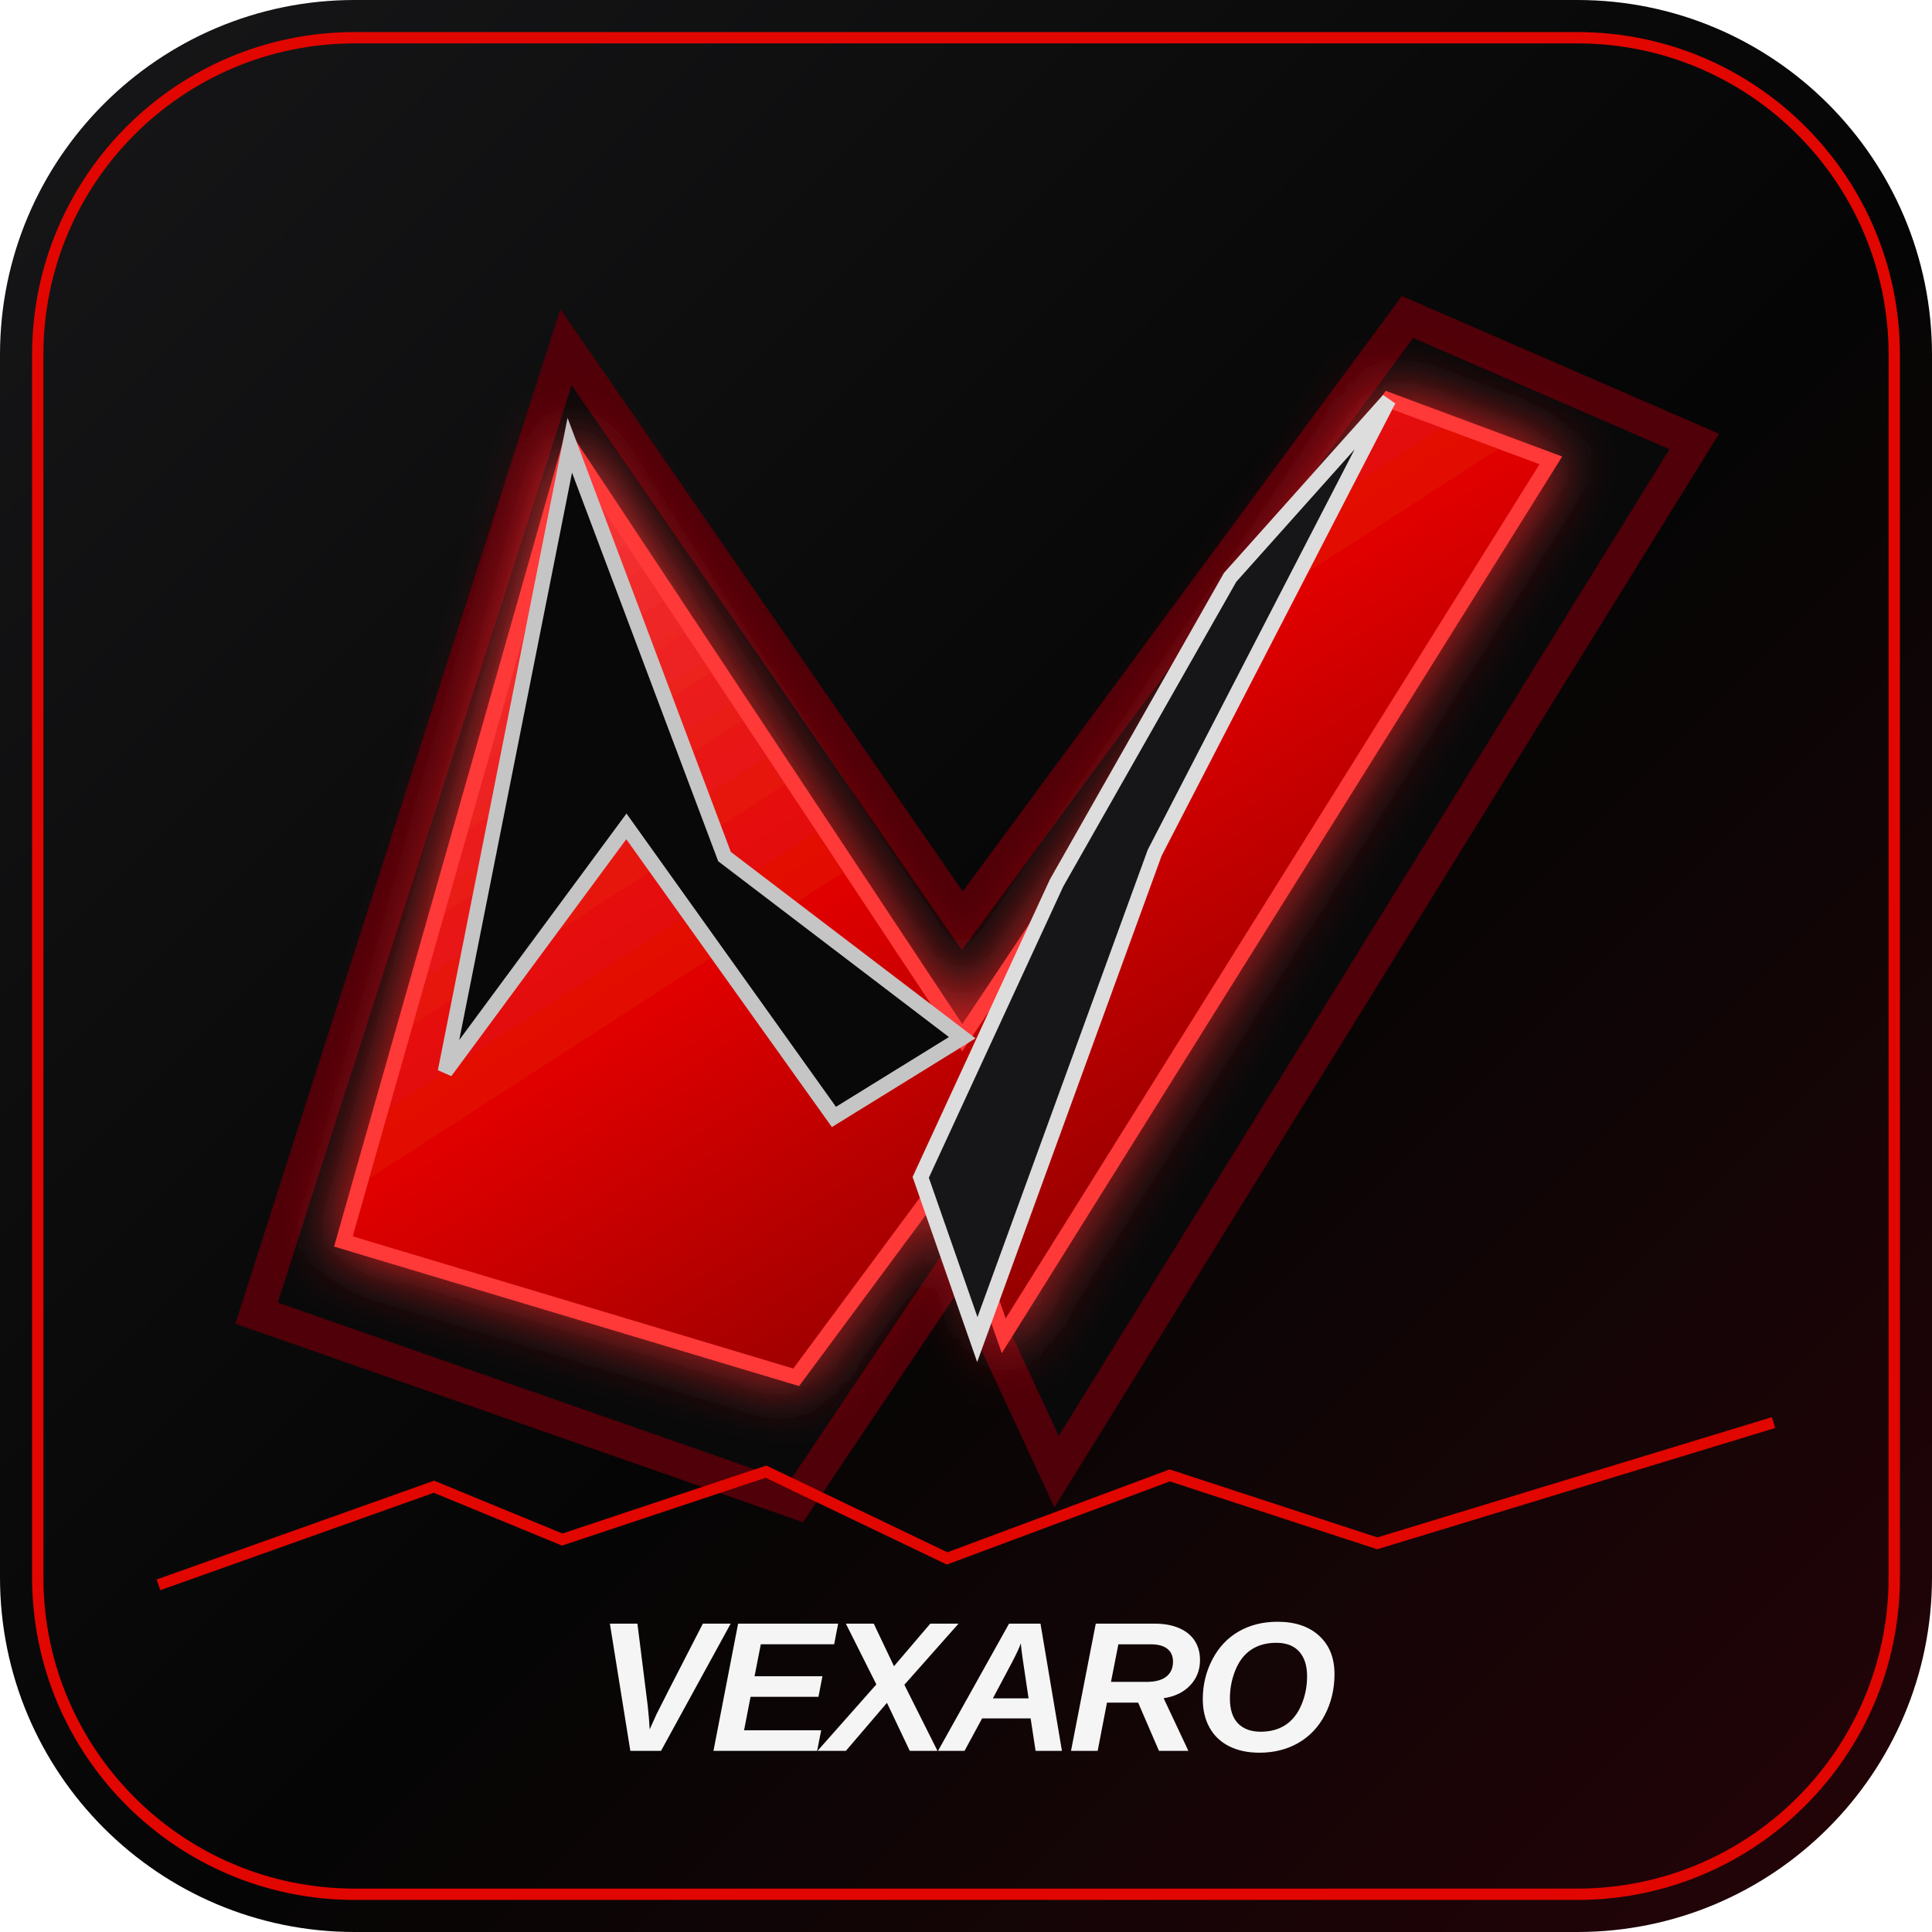
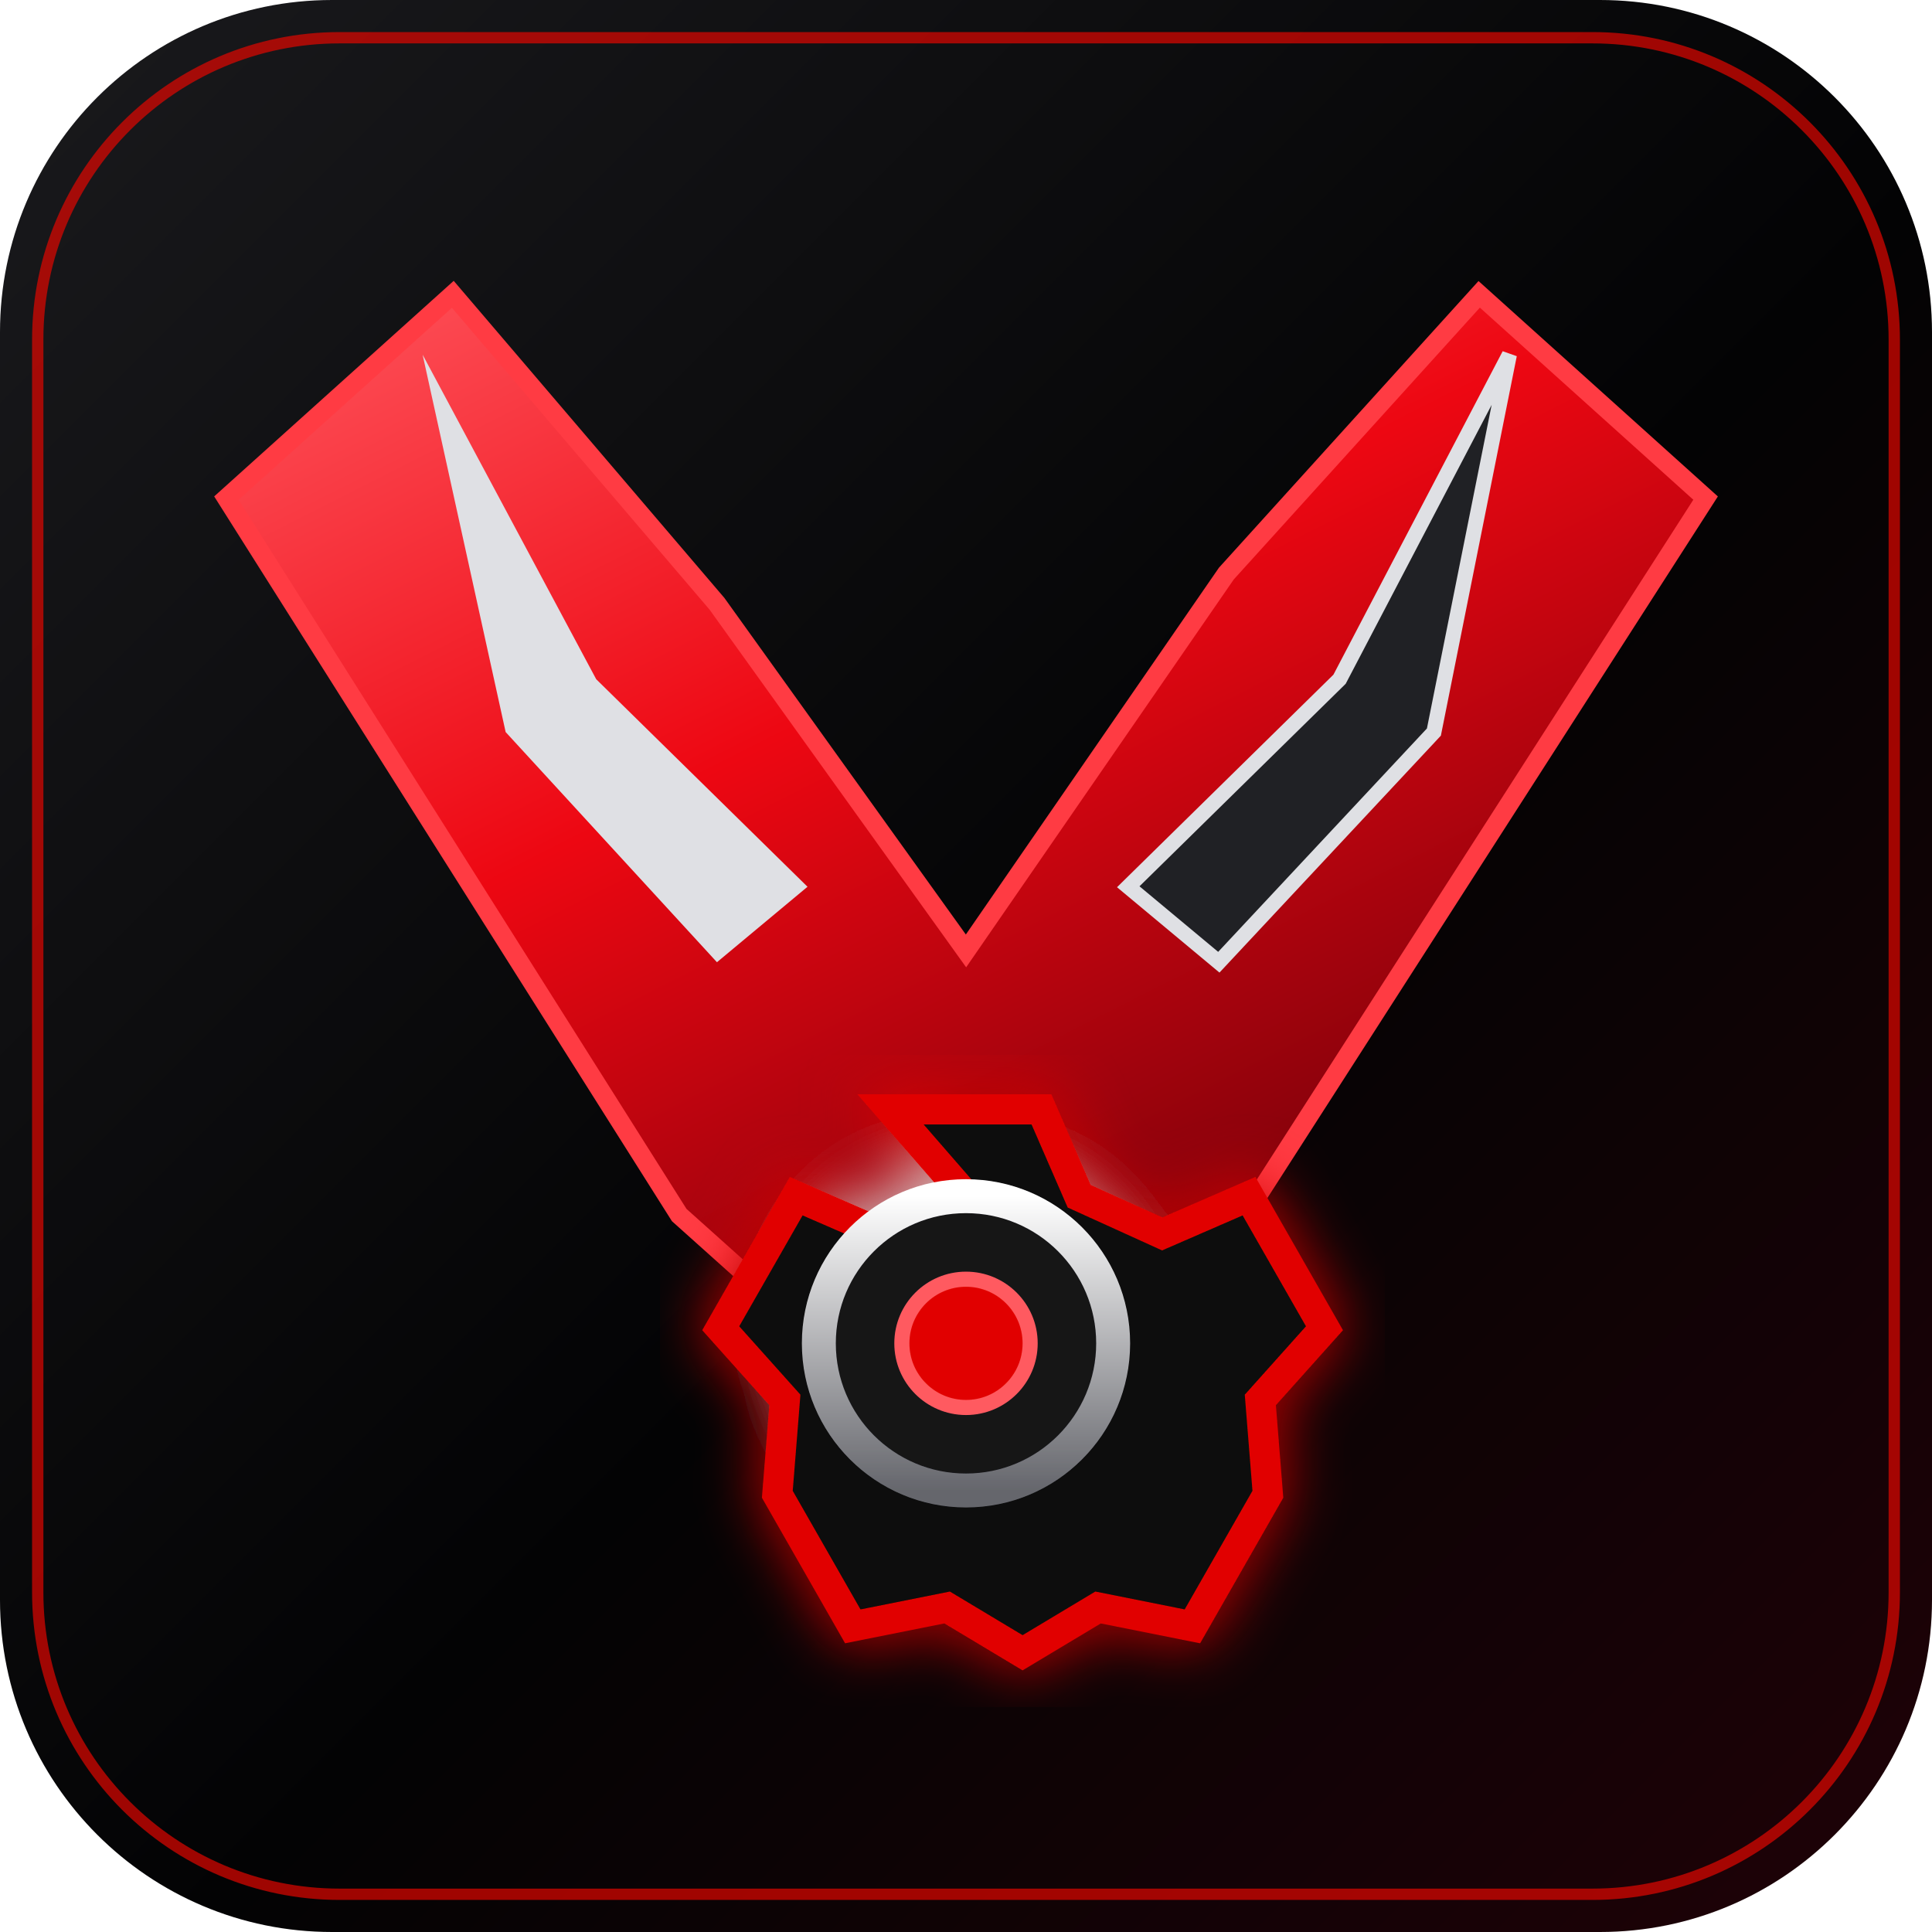
- <svg xmlns="http://www.w3.org/2000/svg" viewBox="0 0 512 512" width="192" height="192">
+ <svg xmlns="http://www.w3.org/2000/svg" viewBox="0 0 512 512" width="512" height="512">
  <defs>
    <linearGradient id="b" x2="1" y2="1">
-       <stop stop-color="#171719" />
-       <stop offset=".55" stop-color="#050505" />
-       <stop offset="1" stop-color="#260407" />
+       <stop stop-color="#1a1a1d" />
+       <stop offset=".55" stop-color="#030304" />
+       <stop offset="1" stop-color="#200207" />
    </linearGradient>
-     <linearGradient id="r" x2=".8" y2="1">
-       <stop stop-color="#ff4c52" />
-       <stop offset=".5" stop-color="#e10600" />
-       <stop offset="1" stop-color="#720008" />
+     <linearGradient id="r" x2=".7" y2="1">
+       <stop stop-color="#ff565e" />
+       <stop offset=".45" stop-color="#ed0712" />
+       <stop offset="1" stop-color="#690009" />
+     </linearGradient>
+     <linearGradient id="s" x2="0" y2="1">
+       <stop stop-color="#fff" />
+       <stop offset="1" stop-color="#65666c" />
    </linearGradient>
    <filter id="g">
      <feGaussianBlur stdDeviation="8" result="x" />
      <feMerge>
        <feMergeNode in="x" />
        <feMergeNode in="SourceGraphic" />
      </feMerge>
    </filter>
  </defs>
-   <rect width="512" height="512" rx="94" fill="url(#b)" />
-   <rect x="10" y="10" width="492" height="492" rx="84" fill="none" stroke="#e10600" stroke-width="3" />
-   <path d="M68 348 150 92l105 152L373 84l76 33-169 273-26-56-43 64Z" fill="#09090a" stroke="#500008" stroke-width="9" />
-   <path d="M91 329 151 118l104 157 113-169 43 16-145 232-15-43-40 54Z" fill="url(#r)" stroke="#ff3939" stroke-width="4" filter="url(#g)" />
-   <path d="m151 118 41 109 63 48-34 21-55-77-48 65Z" fill="#080808" stroke="#c5c5c5" stroke-width="4" />
-   <path d="m368 106-62 120-47 129-15-43 36-78 46-81Z" fill="#161619" stroke="#ddd" stroke-width="4" />
-   <path d="M42 420 115 394l34 14 54-18 48 23 59-22 55 18 105-32" fill="none" stroke="#e10600" stroke-width="3" />
-   <text x="256" y="464" text-anchor="middle" font-family="Arial,sans-serif" font-size="49" font-weight="900" font-style="italic" letter-spacing="-2" fill="#f5f5f5">VEXARO</text>
+   <rect width="512" height="512" rx="88" fill="url(#b)" />
+   <rect x="10" y="10" width="492" height="492" rx="80" fill="none" stroke="#e10600" stroke-opacity=".7" stroke-width="3" />
+   <path d="M60 132 120 78 190 160 256 252 325 152 392 78 452 132 330 322 282 365 256 317 228 365 180 322Z" fill="url(#r)" stroke="#ff3b43" stroke-width="5" />
+   <path d="M112 94 158 180 214 235 190 255 134 194Z" fill="#dfe0e4" />
+   <path d="M400 94 355 180 299 235 323 255 380 194Z" fill="#202125" stroke="#dfe0e4" stroke-width="4" />
+   <g transform="translate(256 356)" filter="url(#g)">
+     <path d="M-20-62h40l10 23 22 10 23-10 20 35-17 19 2 25-20 35-25-5-20 12-20-12-25 5-20-35 2-25-17-19 20-35 23 10 22-10Z" fill="#080809" stroke="#e10600" stroke-width="8" />
+     <circle r="39" fill="#151519" stroke="url(#s)" stroke-width="9" />
+     <circle r="17" fill="#e10600" stroke="#ff5a61" stroke-width="4" />
+   </g>
</svg>
